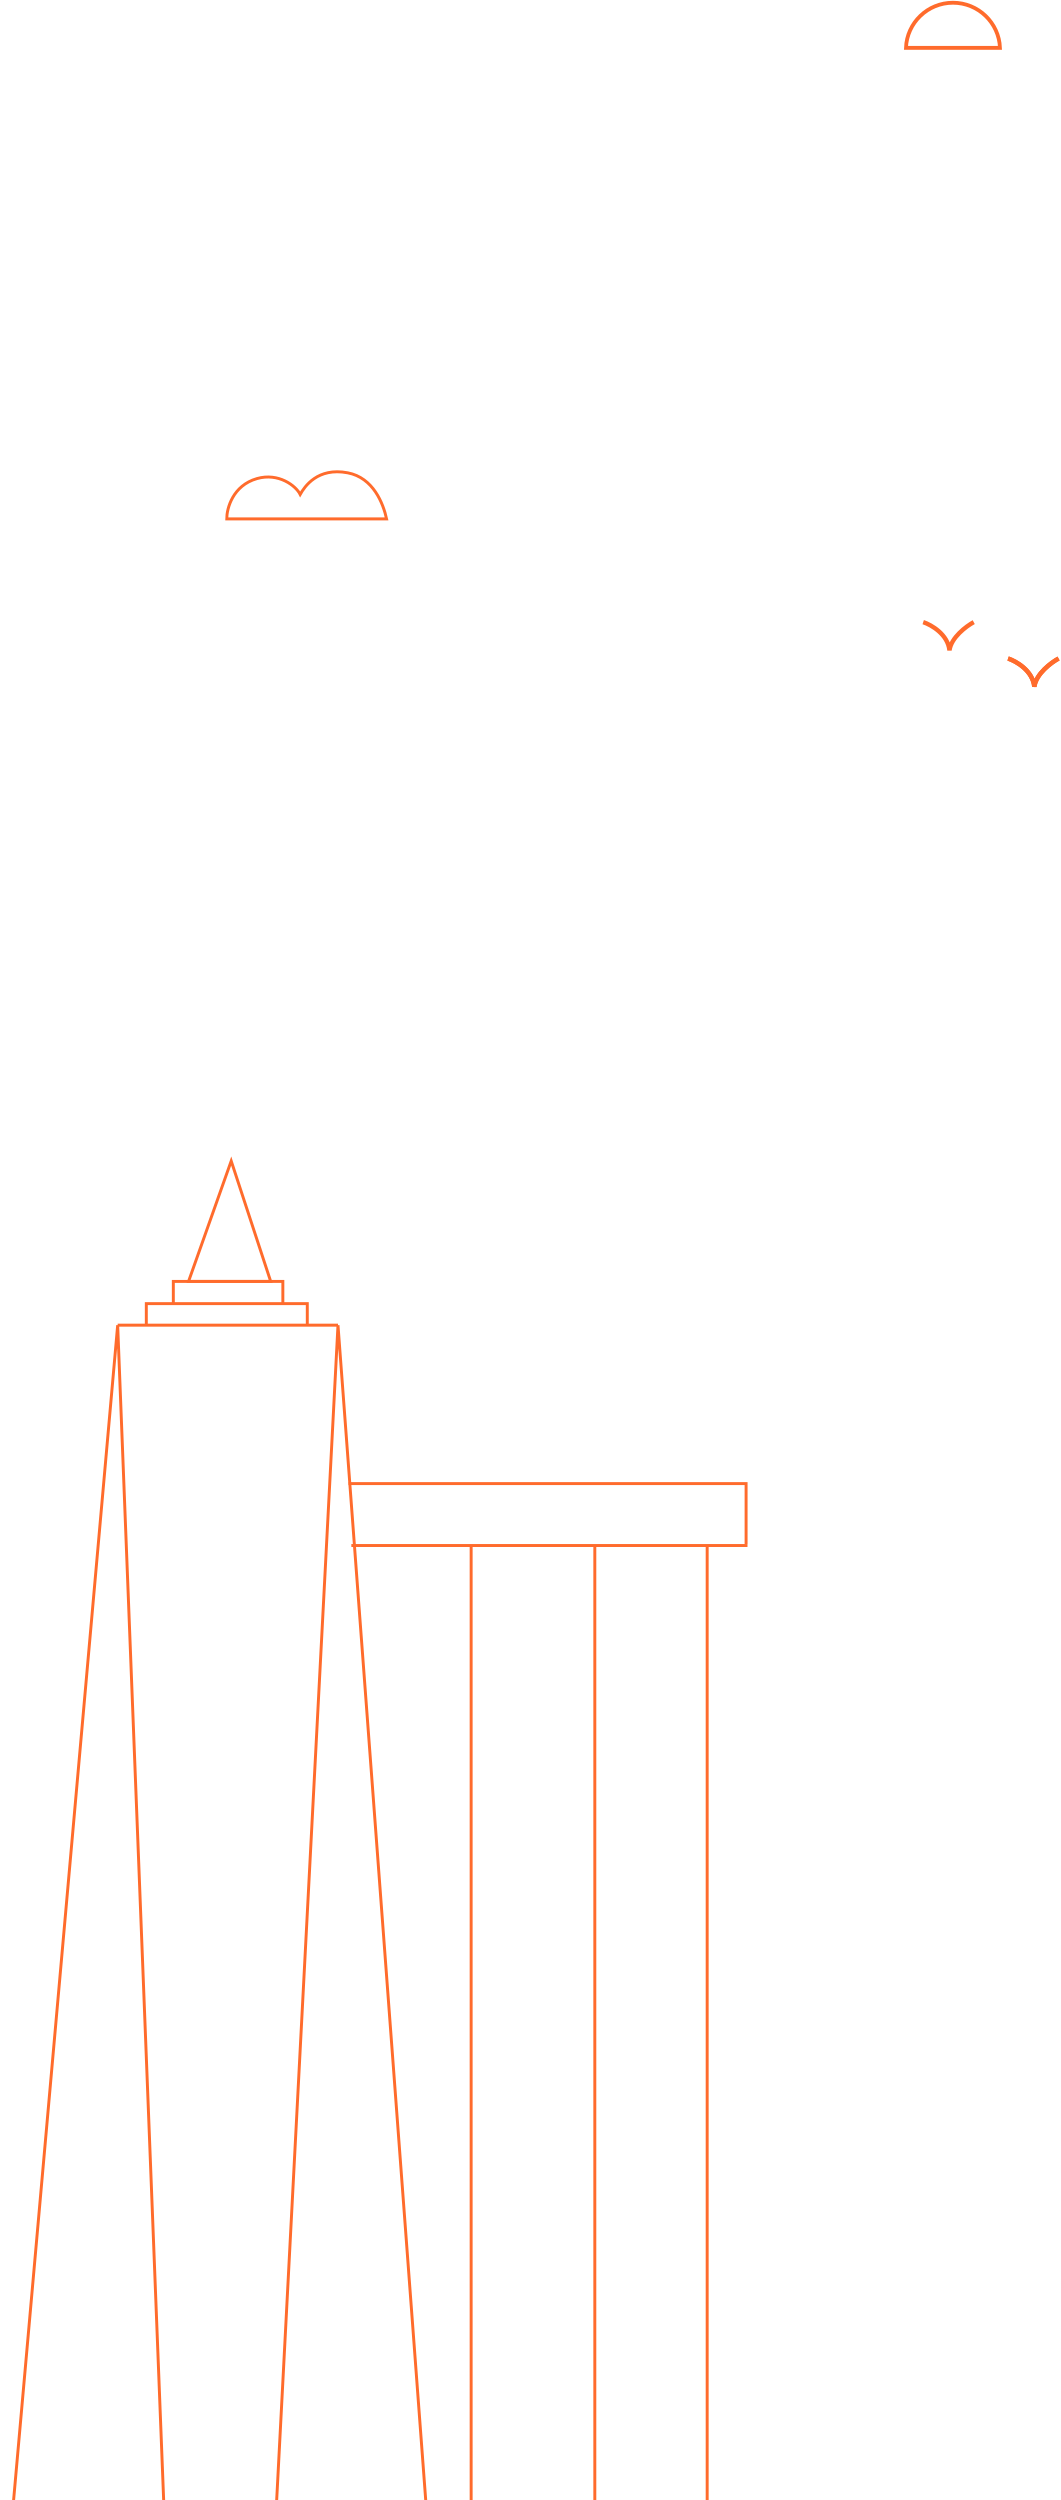
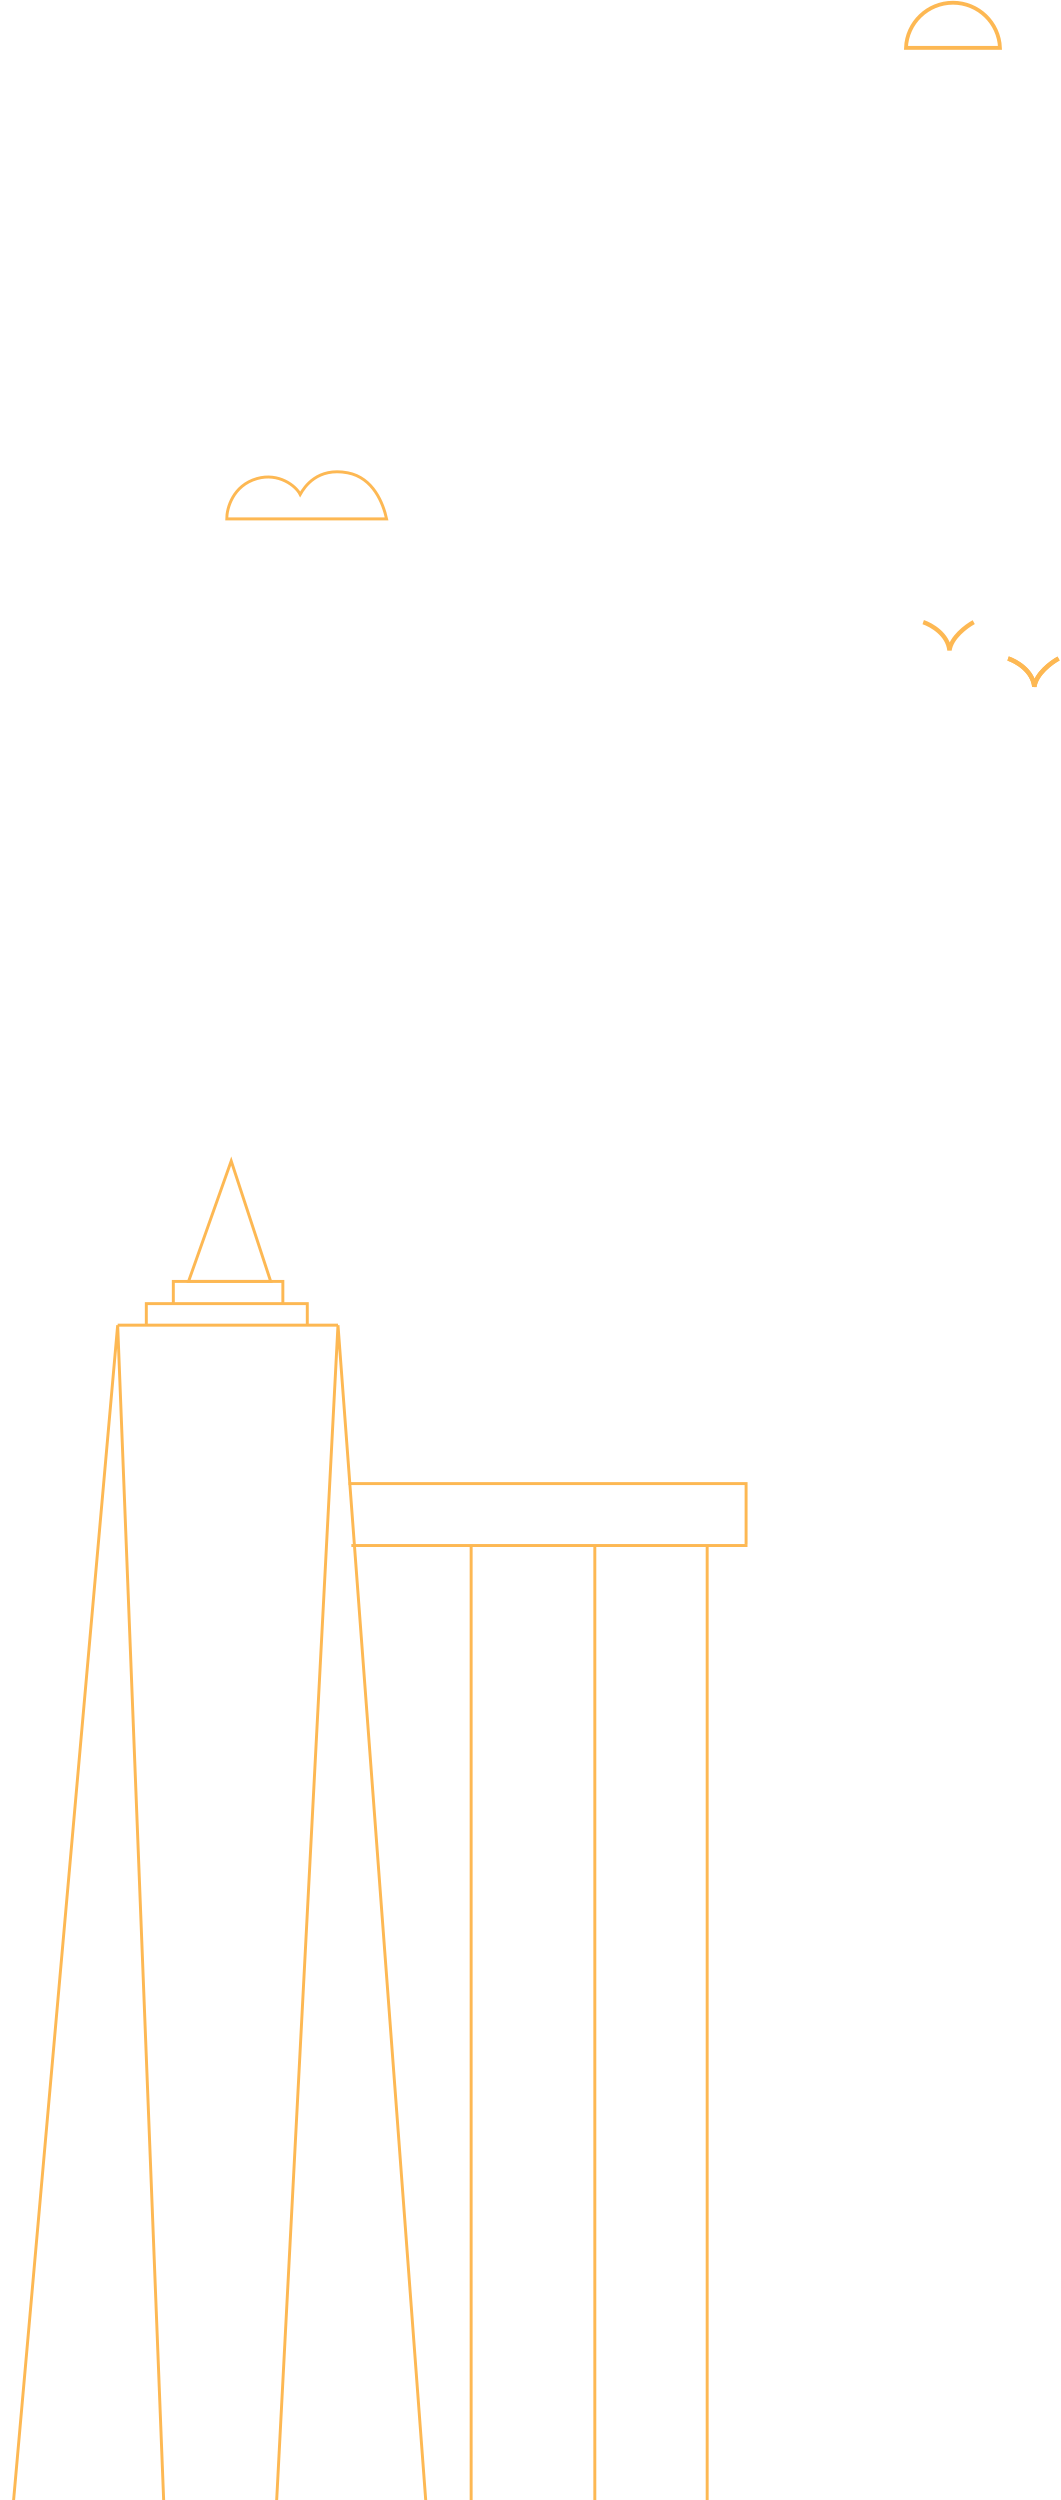
<svg xmlns="http://www.w3.org/2000/svg" width="360" height="849" viewBox="0 0 360 849" fill="none">
-   <path d="M119.319 524.857H240.156M240.156 524.857V891.278M240.156 524.857H253.844" stroke="#FF6B2C" />
-   <path d="M118.375 503.828H253.372V524.368" stroke="#FF6B2C" />
-   <path d="M202 525.278V891.278" stroke="#FF6B2C" />
-   <path d="M160 525.278V787.917V891.278" stroke="#FF6B2C" />
-   <path d="M1 889.891L39.961 450.027M39.961 450.027L57.227 891.164M39.961 450.027H114.78M91.76 891.164L114.78 450.027M114.78 450.027L147.718 891.164" stroke="#FF6B2C" />
-   <path d="M49.688 450.027V442.712H104.355V450.027" stroke="#FF6B2C" />
-   <path d="M58.861 442.605V435.17H96.057V442.605" stroke="#FF6B2C" />
-   <path d="M78.519 394.278L91.924 435.17H64.027L78.519 394.278Z" stroke="#FF6B2C" />
-   <path d="M342.342 223.629C345.087 224.544 350.713 227.746 351.262 233.235C351.811 228.844 356.98 225.001 359.496 223.629" stroke="#FF6B2C" stroke-width="1.5" />
-   <path d="M342.342 223.629C345.087 224.544 350.713 227.746 351.262 233.235C351.811 228.844 356.98 225.001 359.496 223.629" stroke="#FF6B2C" stroke-width="1.5" />
-   <path d="M313.524 211.278C316.269 212.193 321.895 215.395 322.444 220.884C322.993 216.493 328.162 212.651 330.678 211.278" stroke="#FF6B2C" stroke-width="1.5" />
-   <path d="M131.286 176.219H77C77 172.633 79.054 164.873 87.27 162.526C94.606 160.43 100.475 164.971 101.942 167.905C103.409 165.297 107.811 158.613 118.081 160.569C126.772 162.225 130.145 171.003 131.286 176.219Z" stroke="#FF6B2C" />
-   <path d="M339.593 16.256H307.663C308.004 7.733 315.021 0.928 323.628 0.928C332.235 0.928 339.252 7.733 339.593 16.256Z" stroke="#FF6B2C" stroke-width="1.3" />
+   <path d="M119.319 524.857H240.156M240.156 524.857V891.278M240.156 524.857H253.844" stroke="#FDB853" />
+   <path d="M118.375 503.828H253.372V524.368" stroke="#FDB853" />
+   <path d="M202 525.278V891.278" stroke="#FDB853" />
+   <path d="M160 525.278V787.917V891.278" stroke="#FDB853" />
+   <path d="M1 889.891L39.961 450.027M39.961 450.027L57.227 891.164M39.961 450.027H114.78M91.76 891.164L114.78 450.027M114.78 450.027L147.718 891.164" stroke="#FDB853" />
+   <path d="M49.688 450.027V442.712H104.355V450.027" stroke="#FDB853" />
+   <path d="M58.861 442.605V435.17H96.057V442.605" stroke="#FDB853" />
+   <path d="M78.519 394.278L91.924 435.17H64.027L78.519 394.278Z" stroke="#FDB853" />
+   <path d="M342.342 223.629C345.087 224.544 350.713 227.746 351.262 233.235C351.811 228.844 356.98 225.001 359.496 223.629" stroke="#FDB853" stroke-width="1.5" />
+   <path d="M342.342 223.629C345.087 224.544 350.713 227.746 351.262 233.235C351.811 228.844 356.98 225.001 359.496 223.629" stroke="#FDB853" stroke-width="1.5" />
+   <path d="M313.524 211.278C316.269 212.193 321.895 215.395 322.444 220.884C322.993 216.493 328.162 212.651 330.678 211.278" stroke="#FDB853" stroke-width="1.5" />
+   <path d="M131.286 176.219H77C77 172.633 79.054 164.873 87.27 162.526C94.606 160.43 100.475 164.971 101.942 167.905C103.409 165.297 107.811 158.613 118.081 160.569C126.772 162.225 130.145 171.003 131.286 176.219Z" stroke="#FDB853" />
+   <path d="M339.593 16.256H307.663C308.004 7.733 315.021 0.928 323.628 0.928C332.235 0.928 339.252 7.733 339.593 16.256Z" stroke="#FDB853" stroke-width="1.3" />
</svg>
